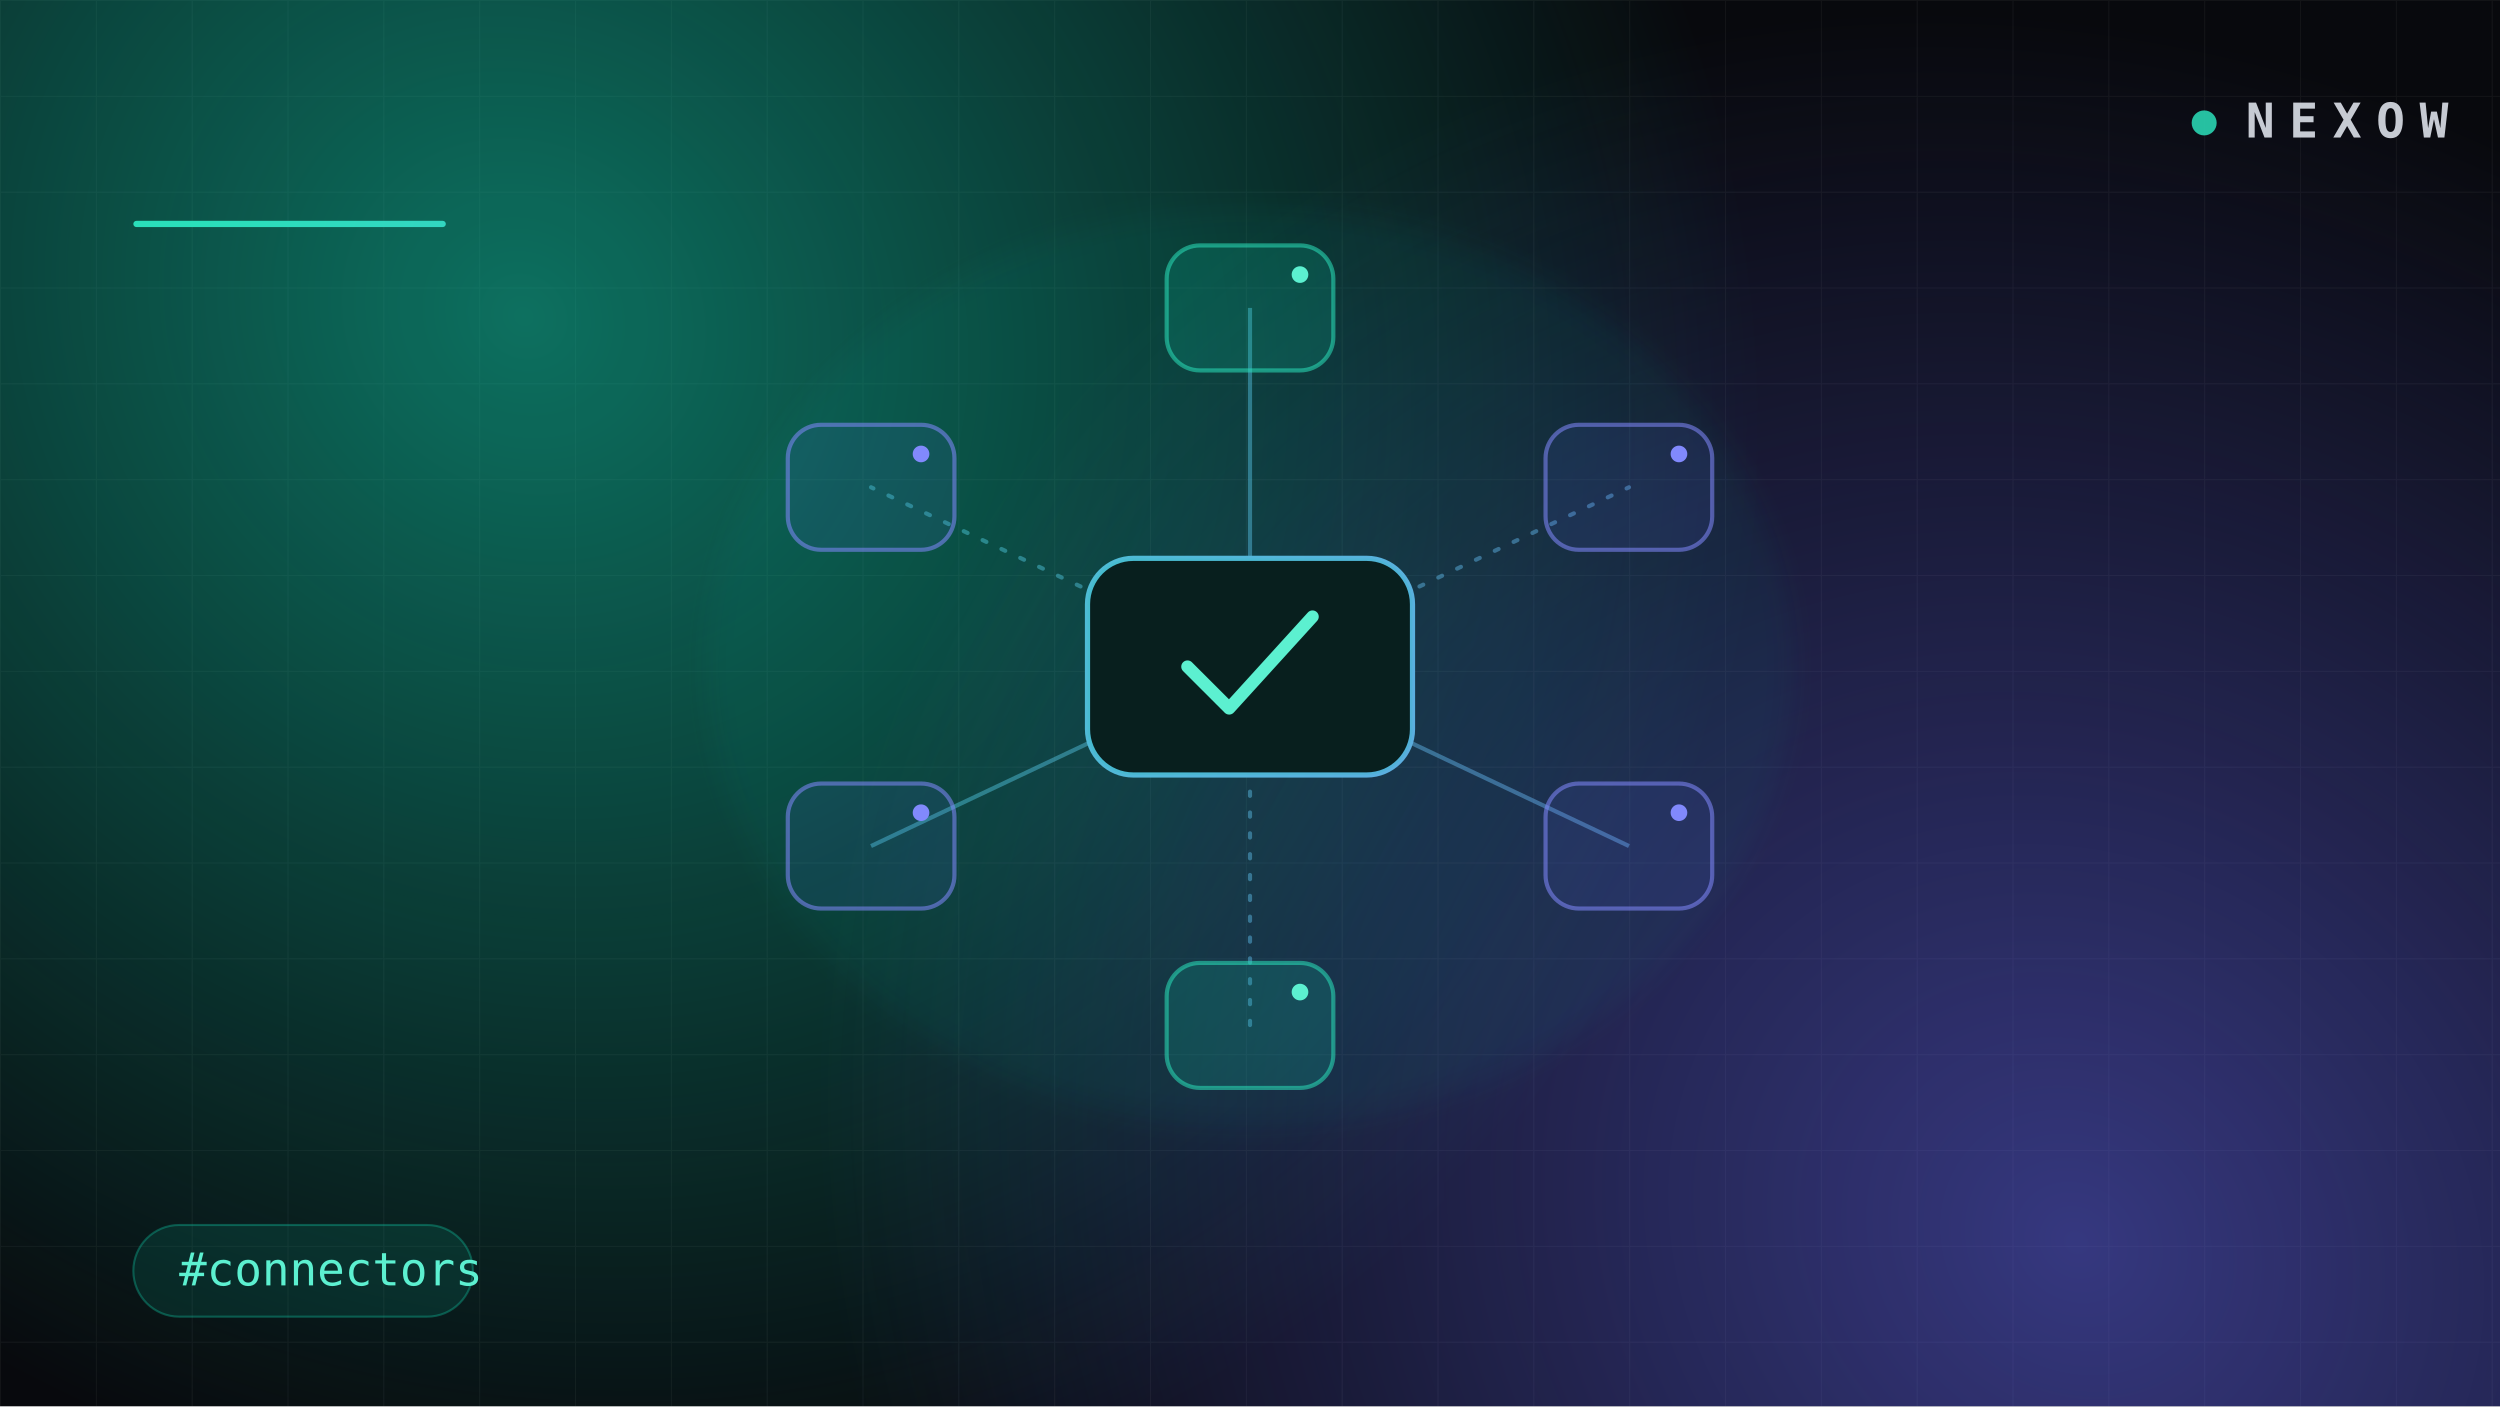
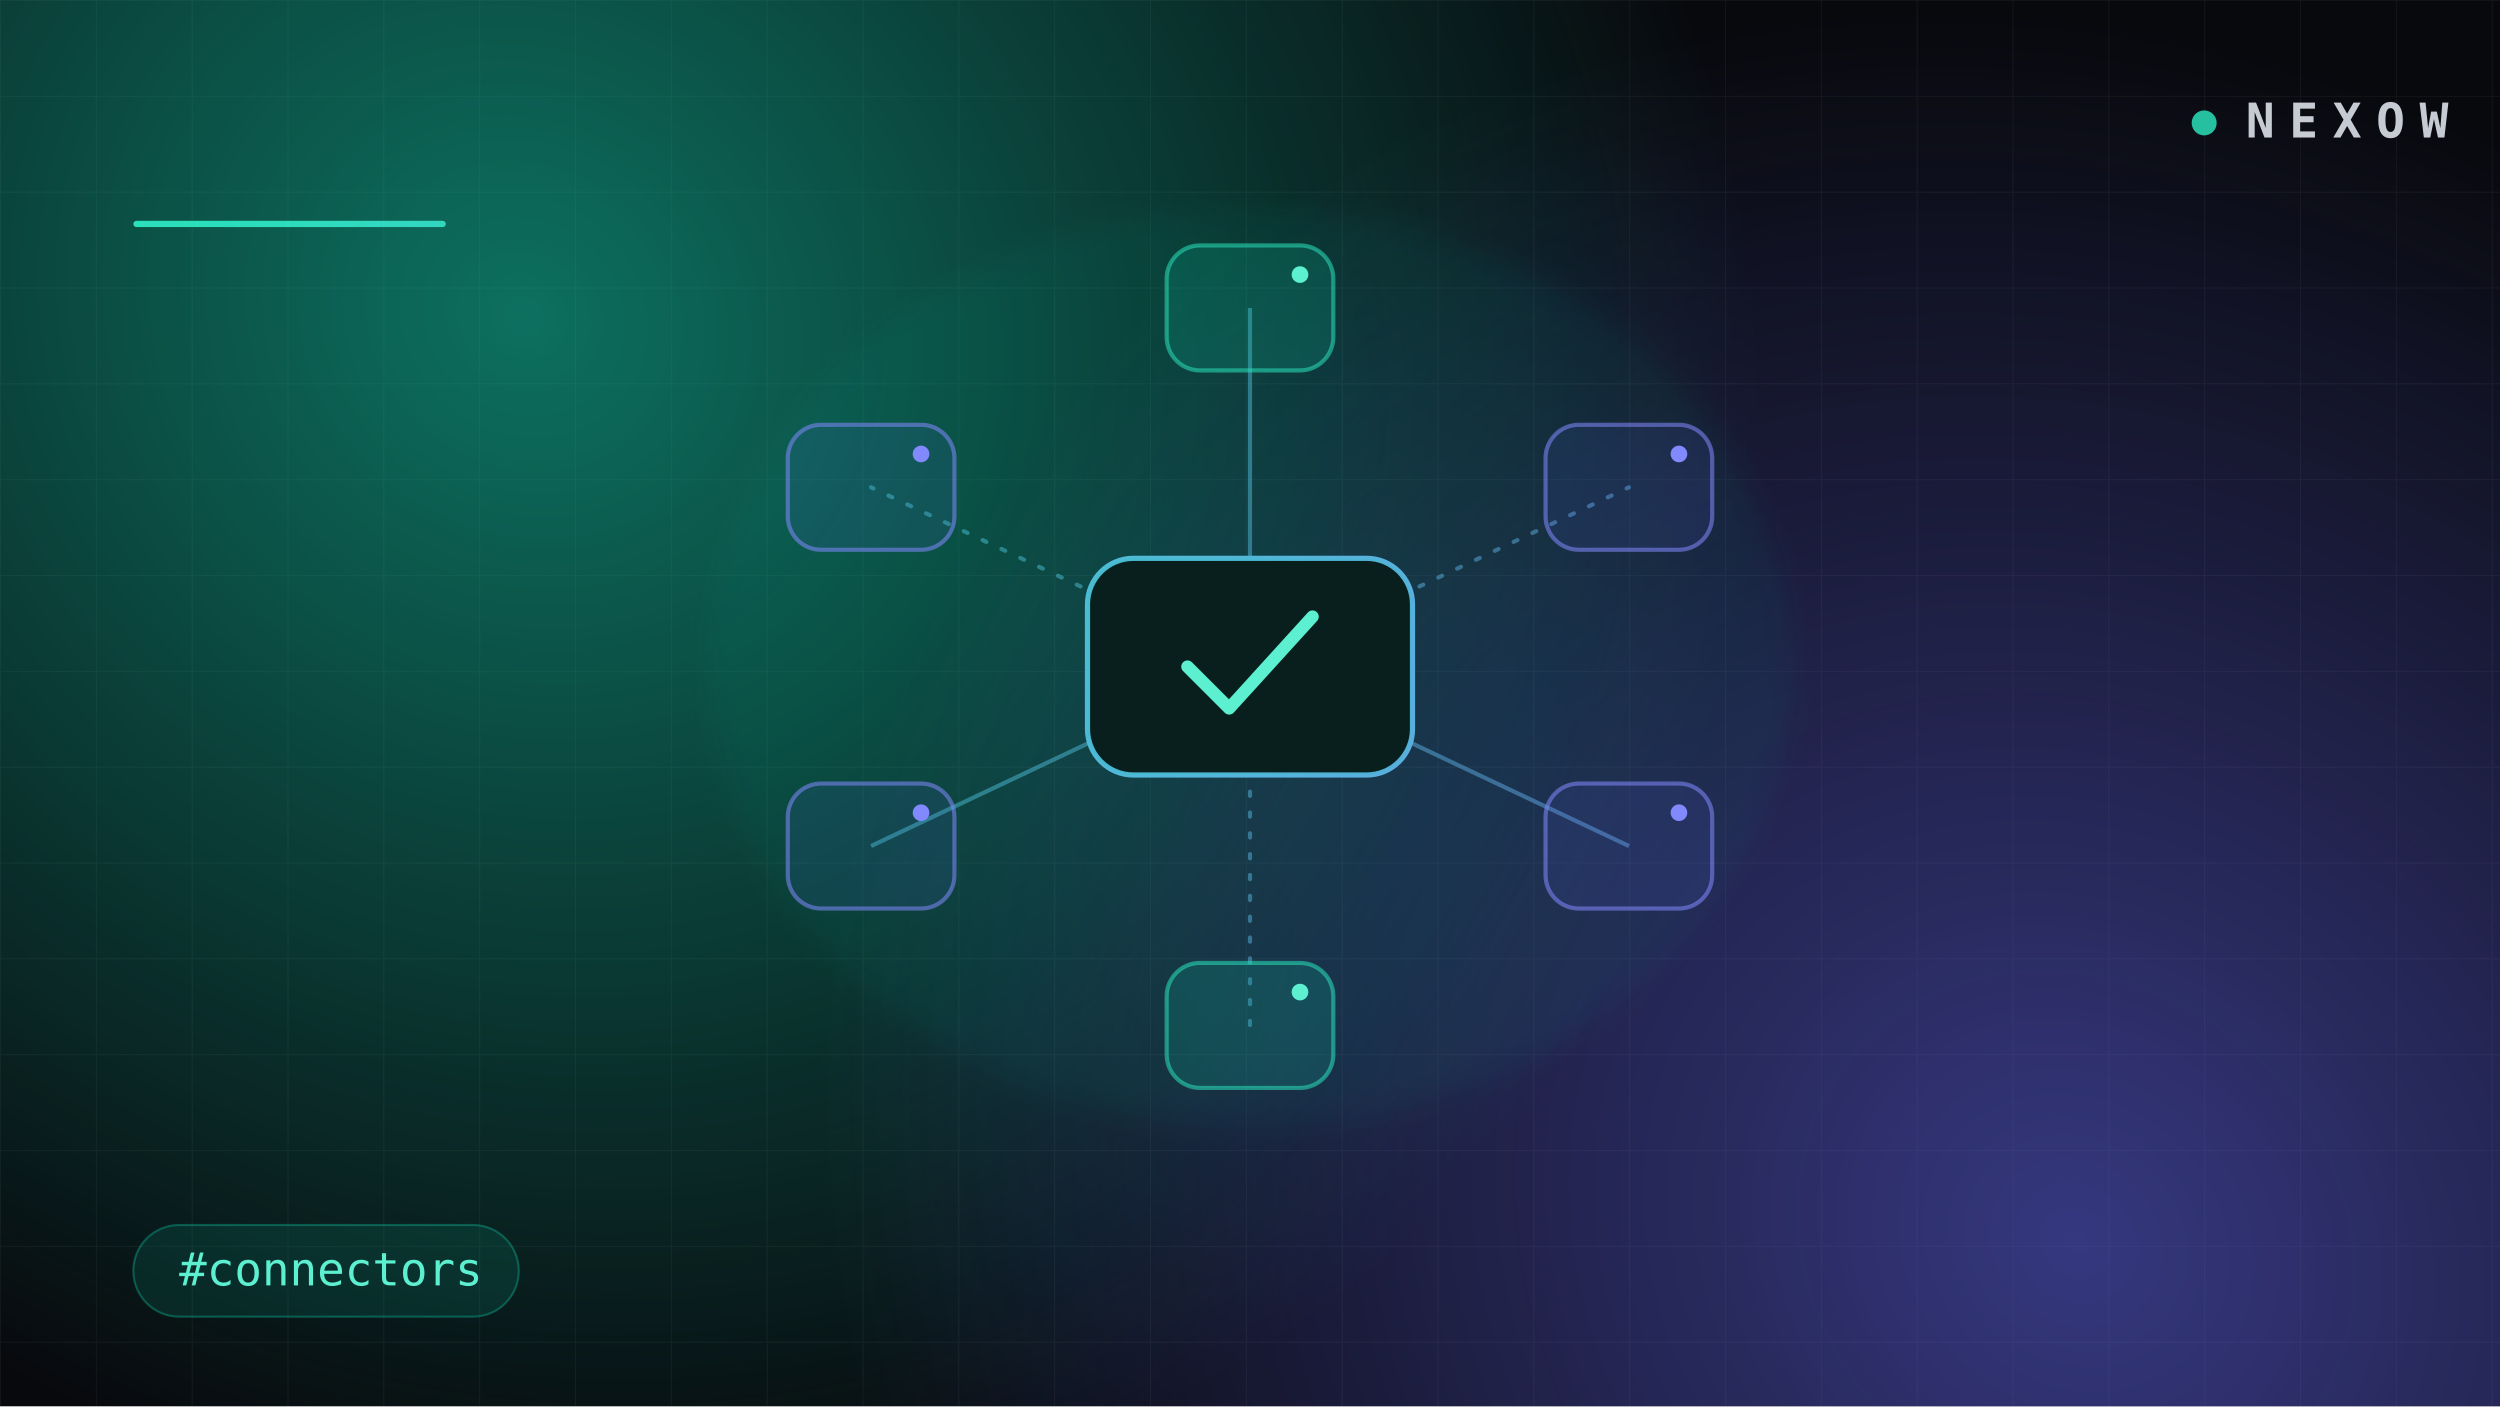
<svg xmlns="http://www.w3.org/2000/svg" width="1200" height="675" viewBox="0 0 1200 675" fill="none" role="img" aria-label="Nexow connector network illustration">
  <defs>
    <radialGradient id="glowA" cx="0" cy="0" r="1" gradientUnits="userSpaceOnUse" gradientTransform="translate(250 150) rotate(40) scale(620 560)">
      <stop stop-color="#10c5a3" stop-opacity="0.55" />
      <stop offset="1" stop-color="#10c5a3" stop-opacity="0" />
    </radialGradient>
    <radialGradient id="glowB" cx="0" cy="0" r="1" gradientUnits="userSpaceOnUse" gradientTransform="translate(1000 600) rotate(-140) scale(640 560)">
      <stop stop-color="#6366f1" stop-opacity="0.5" />
      <stop offset="1" stop-color="#6366f1" stop-opacity="0" />
    </radialGradient>
    <linearGradient id="edge" x1="80" y1="140" x2="1120" y2="560" gradientUnits="userSpaceOnUse">
      <stop stop-color="#2adfba" />
      <stop offset="1" stop-color="#8189fc" />
    </linearGradient>
    <pattern id="grid" width="46" height="46" patternUnits="userSpaceOnUse">
      <path d="M46 0H0V46" fill="none" stroke="#ffffff" stroke-opacity="0.045" stroke-width="1" />
    </pattern>
    <filter id="soft" x="-30%" y="-30%" width="160%" height="160%">
      <feGaussianBlur stdDeviation="7" />
    </filter>
  </defs>
  <rect width="1200" height="675" fill="#08090d" />
  <rect width="1200" height="675" fill="url(#grid)" />
  <rect width="1200" height="675" fill="url(#glowA)" />
  <rect width="1200" height="675" fill="url(#glowB)" />
  <g opacity="0.85">
    <circle cx="1058" cy="59" r="6" fill="#2adfba" />
    <text x="1078" y="66" font-family="'JetBrains Mono', ui-monospace, SFMono-Regular, monospace" font-size="23" font-weight="700" letter-spacing="7" fill="#e8ecf5">NEXOW</text>
  </g>
  <g transform="translate(64 588)">
-     <rect x="0" y="0" width="163" height="44" rx="22" fill="#10c5a3" fill-opacity="0.12" stroke="#10c5a3" stroke-opacity="0.35" />
+     <rect x="0" y="0" width="185" height="44" rx="22" fill="#10c5a3" fill-opacity="0.12" stroke="#10c5a3" stroke-opacity="0.35" />
    <text x="22" y="29" font-family="'JetBrains Mono', ui-monospace, SFMono-Regular, monospace" font-size="22" fill="#5cf0d0">#connectors</text>
  </g>
  <rect x="64" y="106" width="150" height="3" rx="1.5" fill="url(#edge)" />
  <g>
    <ellipse cx="600" cy="320" rx="260" ry="220" fill="#10c5a3" fill-opacity="0.06" filter="url(#soft)" />
    <line x1="600" y1="320" x2="600.0" y2="147.8" stroke="url(#edge)" stroke-opacity="0.5" stroke-width="2" />
    <line x1="600" y1="320" x2="781.9" y2="233.9" stroke="url(#edge)" stroke-opacity="0.5" stroke-width="2" stroke-dasharray="2 8" stroke-linecap="round" />
    <line x1="600" y1="320" x2="781.9" y2="406.1" stroke="url(#edge)" stroke-opacity="0.5" stroke-width="2" />
    <line x1="600" y1="320" x2="600.0" y2="492.2" stroke="url(#edge)" stroke-opacity="0.5" stroke-width="2" stroke-dasharray="2 8" stroke-linecap="round" />
    <line x1="600" y1="320" x2="418.1" y2="406.1" stroke="url(#edge)" stroke-opacity="0.5" stroke-width="2" />
    <line x1="600" y1="320" x2="418.1" y2="233.9" stroke="url(#edge)" stroke-opacity="0.5" stroke-width="2" stroke-dasharray="2 8" stroke-linecap="round" />
    <rect x="560" y="117.8" width="80" height="60" rx="16" fill="#10c5a3" fill-opacity="0.18" stroke="#2adfba" stroke-opacity="0.55" stroke-width="2" />
    <rect x="741.865" y="203.9" width="80" height="60" rx="16" fill="#6366f1" fill-opacity="0.1" stroke="#8189fc" stroke-opacity="0.55" stroke-width="2" />
    <rect x="741.865" y="376.1" width="80" height="60" rx="16" fill="#6366f1" fill-opacity="0.1" stroke="#8189fc" stroke-opacity="0.55" stroke-width="2" />
    <rect x="560" y="462.2" width="80" height="60" rx="16" fill="#10c5a3" fill-opacity="0.18" stroke="#2adfba" stroke-opacity="0.55" stroke-width="2" />
    <rect x="378.135" y="376.1" width="80" height="60" rx="16" fill="#6366f1" fill-opacity="0.1" stroke="#8189fc" stroke-opacity="0.55" stroke-width="2" />
    <rect x="378.135" y="203.9" width="80" height="60" rx="16" fill="#6366f1" fill-opacity="0.1" stroke="#8189fc" stroke-opacity="0.55" stroke-width="2" />
    <circle cx="624.0" cy="131.8" r="4" fill="#5cf0d0" />
    <circle cx="805.9" cy="217.9" r="4" fill="#8189fc" />
    <circle cx="805.9" cy="390.1" r="4" fill="#8189fc" />
    <circle cx="624.0" cy="476.2" r="4" fill="#5cf0d0" />
    <circle cx="442.1" cy="390.1" r="4" fill="#8189fc" />
    <circle cx="442.1" cy="217.9" r="4" fill="#8189fc" />
    <rect x="522" y="268" width="156" height="104" rx="22" fill="#08090d" stroke="url(#edge)" stroke-width="2.5" />
    <rect x="522" y="268" width="156" height="104" rx="22" fill="#10c5a3" fill-opacity="0.12" />
    <path d="M570 320 l20 20 l40 -44" fill="none" stroke="#5cf0d0" stroke-width="6" stroke-linecap="round" stroke-linejoin="round" />
  </g>
</svg>
